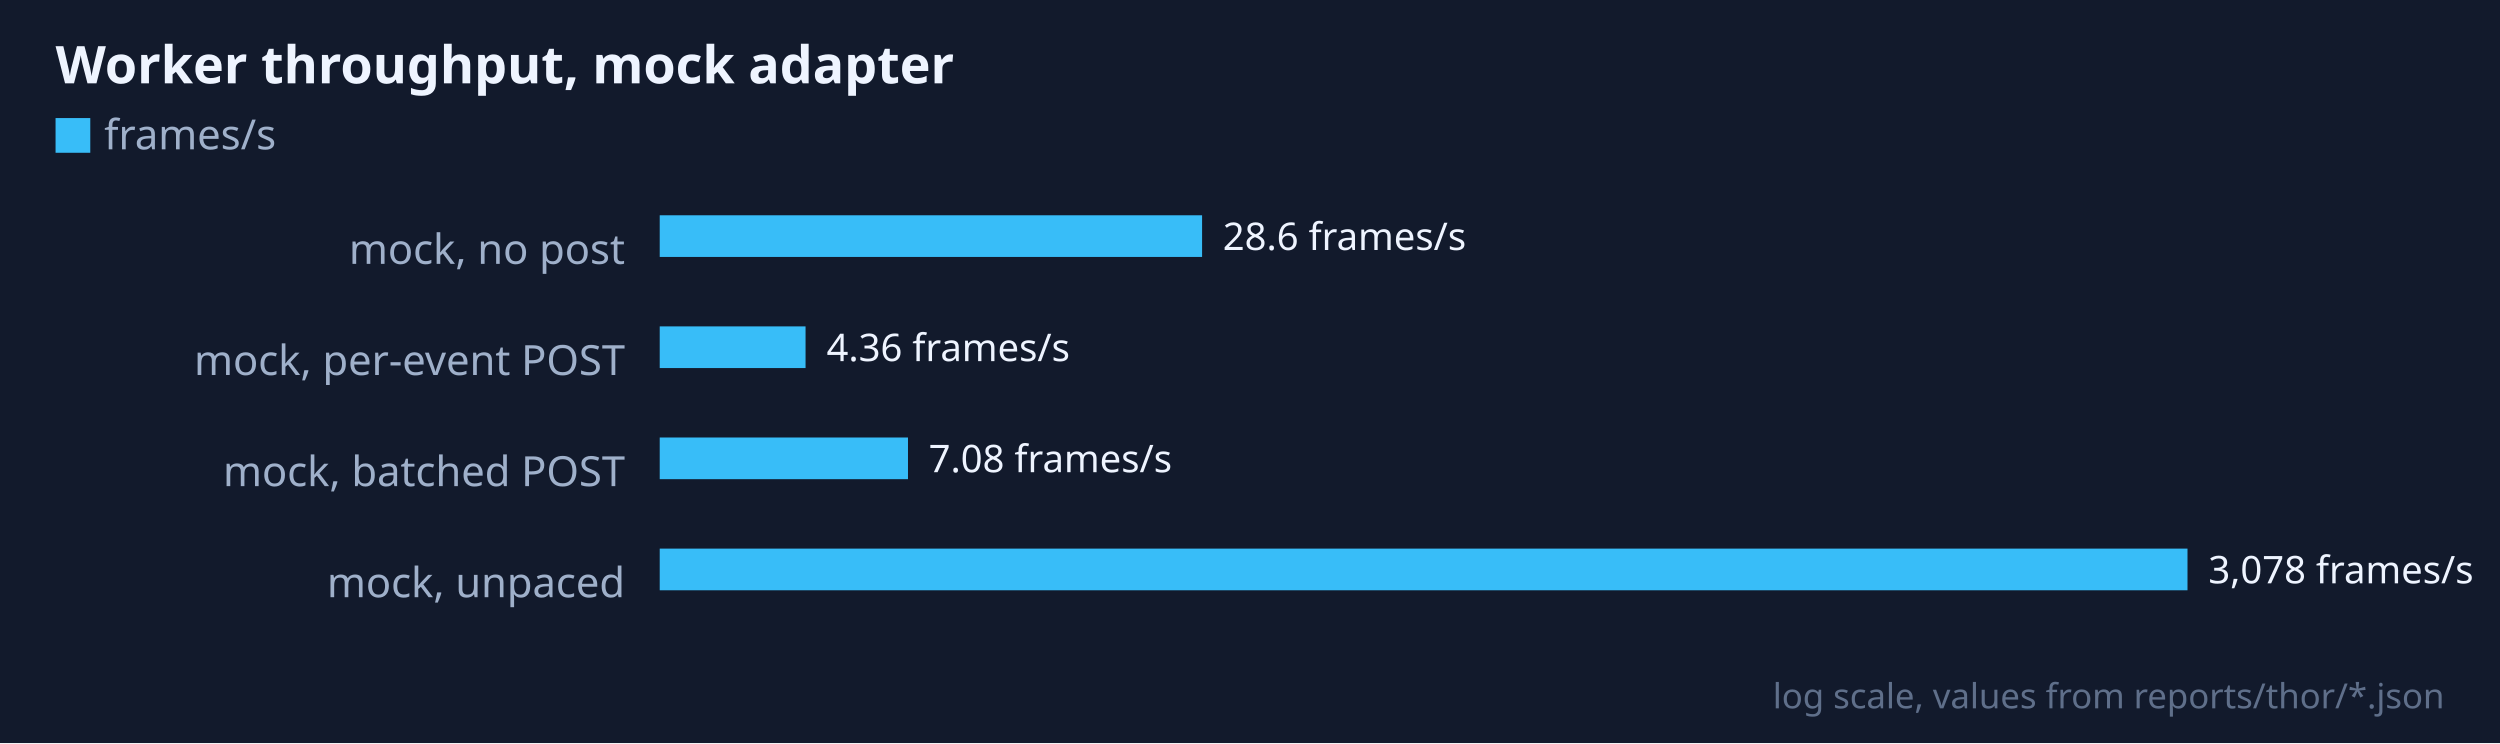
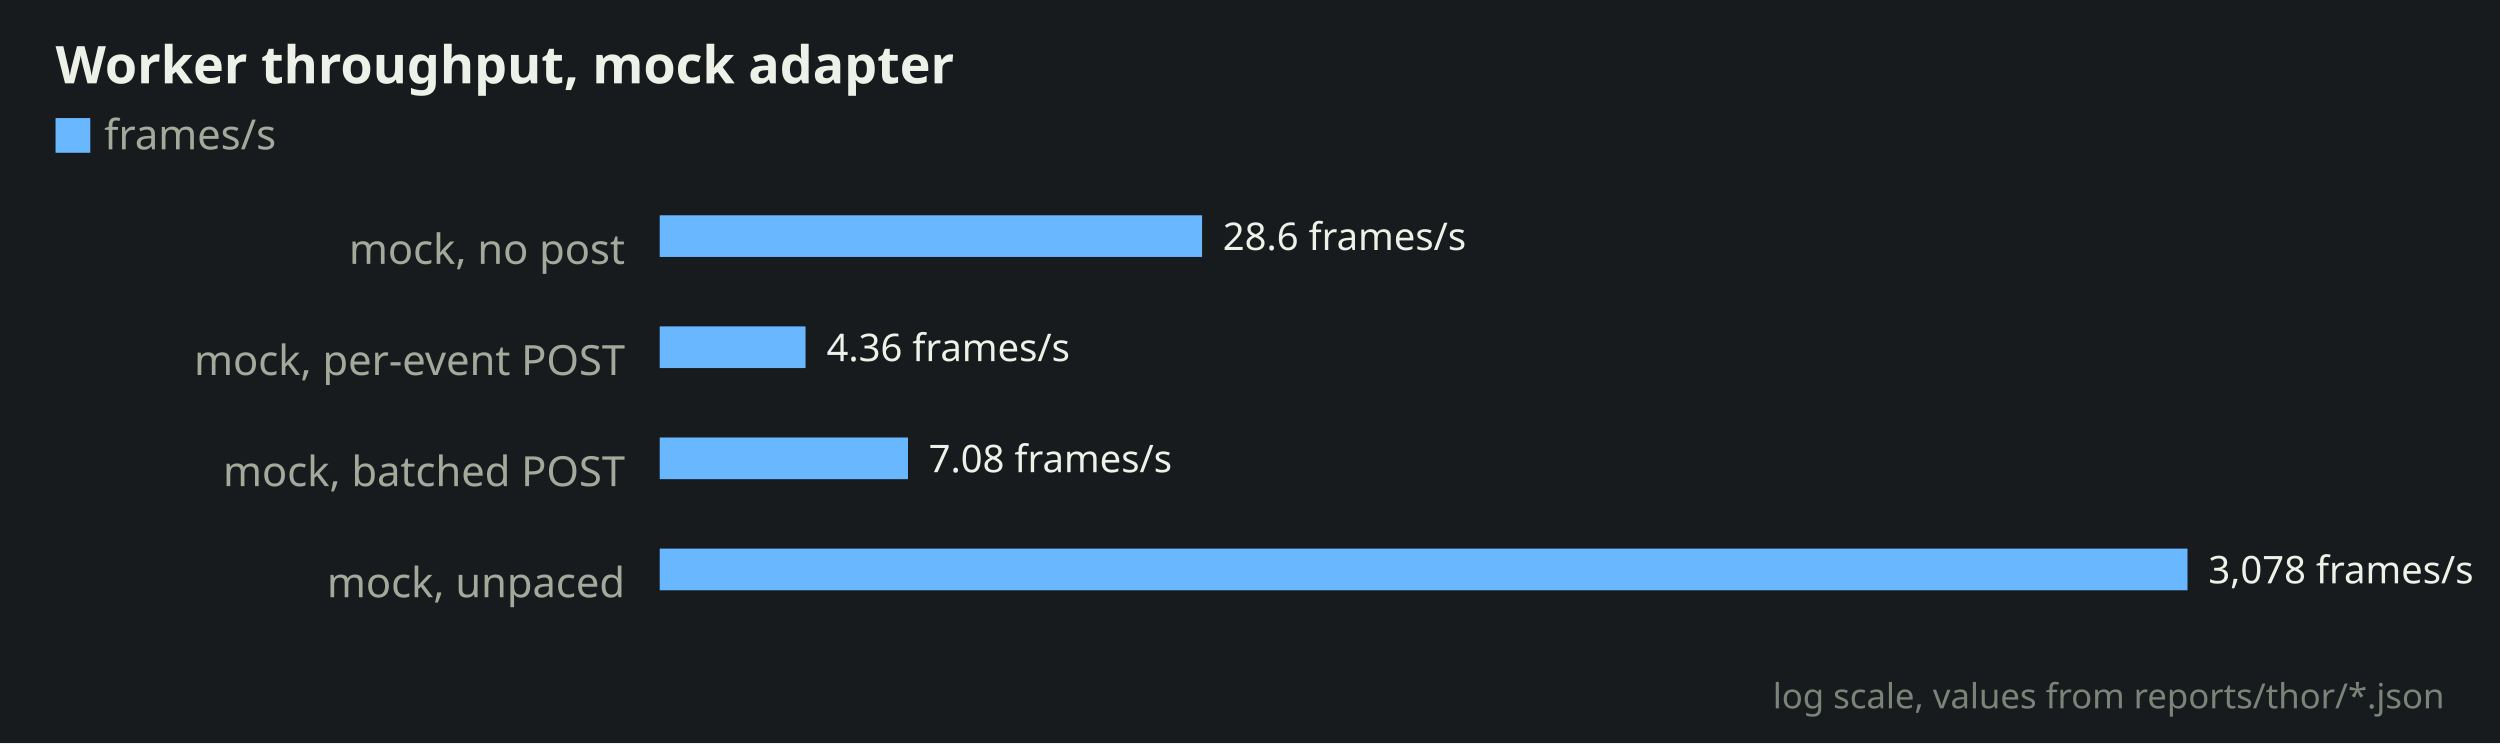
<svg xmlns="http://www.w3.org/2000/svg" viewBox="0 0 720 214" width="720" height="214" font-family="ui-sans-serif, system-ui, sans-serif" font-size="12">
-   <rect width="720" height="214" fill="#121a2c" />
-   <text x="16" y="24" fill="#eef4ff" font-size="15" font-weight="700">Worker throughput, mock adapter</text>
-   <rect x="16" y="34" width="10" height="10" fill="#38bdf8" />
-   <text x="30" y="43" fill="#9fb0ca">frames/s</text>
-   <text x="180" y="76.0" fill="#9fb0ca" text-anchor="end">mock, no post</text>
-   <rect x="190" y="62" width="156.2" height="12" fill="#38bdf8" />
-   <text x="352.166" y="72" fill="#eef4ff" font-size="11">28.6 frames/s</text>
-   <text x="180" y="108.0" fill="#9fb0ca" text-anchor="end">mock, per-event POST</text>
-   <rect x="190" y="94" width="42.0" height="12" fill="#38bdf8" />
-   <text x="238.048" y="104" fill="#eef4ff" font-size="11">4.36 frames/s</text>
-   <text x="180" y="140.0" fill="#9fb0ca" text-anchor="end">mock, batched POST</text>
-   <rect x="190" y="126" width="71.5" height="12" fill="#38bdf8" />
-   <text x="267.456" y="136" fill="#eef4ff" font-size="11">7.08 frames/s</text>
-   <text x="180" y="172.0" fill="#9fb0ca" text-anchor="end">mock, unpaced</text>
-   <rect x="190" y="158" width="440.0" height="12" fill="#38bdf8" />
-   <text x="636.0" y="168" fill="#eef4ff" font-size="11">3,078 frames/s</text>
-   <text x="704" y="204" fill="#5f6f8a" text-anchor="end" font-size="10">log scale, values from reports/thor/*.json</text>
+   <rect width="720" height="214" fill="#181b1d" />
+   <text x="16" y="24" fill="#eef1e8" font-size="15" font-weight="700">Worker throughput, mock adapter</text>
+   <rect x="16" y="34" width="10" height="10" fill="#68b7ff" />
+   <text x="30" y="43" fill="#a3aa9c">frames/s</text>
+   <text x="180" y="76.0" fill="#a3aa9c" text-anchor="end">mock, no post</text>
+   <rect x="190" y="62" width="156.2" height="12" fill="#68b7ff" />
+   <text x="352.166" y="72" fill="#eef1e8" font-size="11">28.6 frames/s</text>
+   <text x="180" y="108.0" fill="#a3aa9c" text-anchor="end">mock, per-event POST</text>
+   <rect x="190" y="94" width="42.0" height="12" fill="#68b7ff" />
+   <text x="238.048" y="104" fill="#eef1e8" font-size="11">4.36 frames/s</text>
+   <text x="180" y="140.0" fill="#a3aa9c" text-anchor="end">mock, batched POST</text>
+   <rect x="190" y="126" width="71.5" height="12" fill="#68b7ff" />
+   <text x="267.456" y="136" fill="#eef1e8" font-size="11">7.08 frames/s</text>
+   <text x="180" y="172.0" fill="#a3aa9c" text-anchor="end">mock, unpaced</text>
+   <rect x="190" y="158" width="440.0" height="12" fill="#68b7ff" />
+   <text x="636.0" y="168" fill="#eef1e8" font-size="11">3,078 frames/s</text>
+   <text x="704" y="204" fill="#7c8378" text-anchor="end" font-size="10">log scale, values from reports/thor/*.json</text>
</svg>
